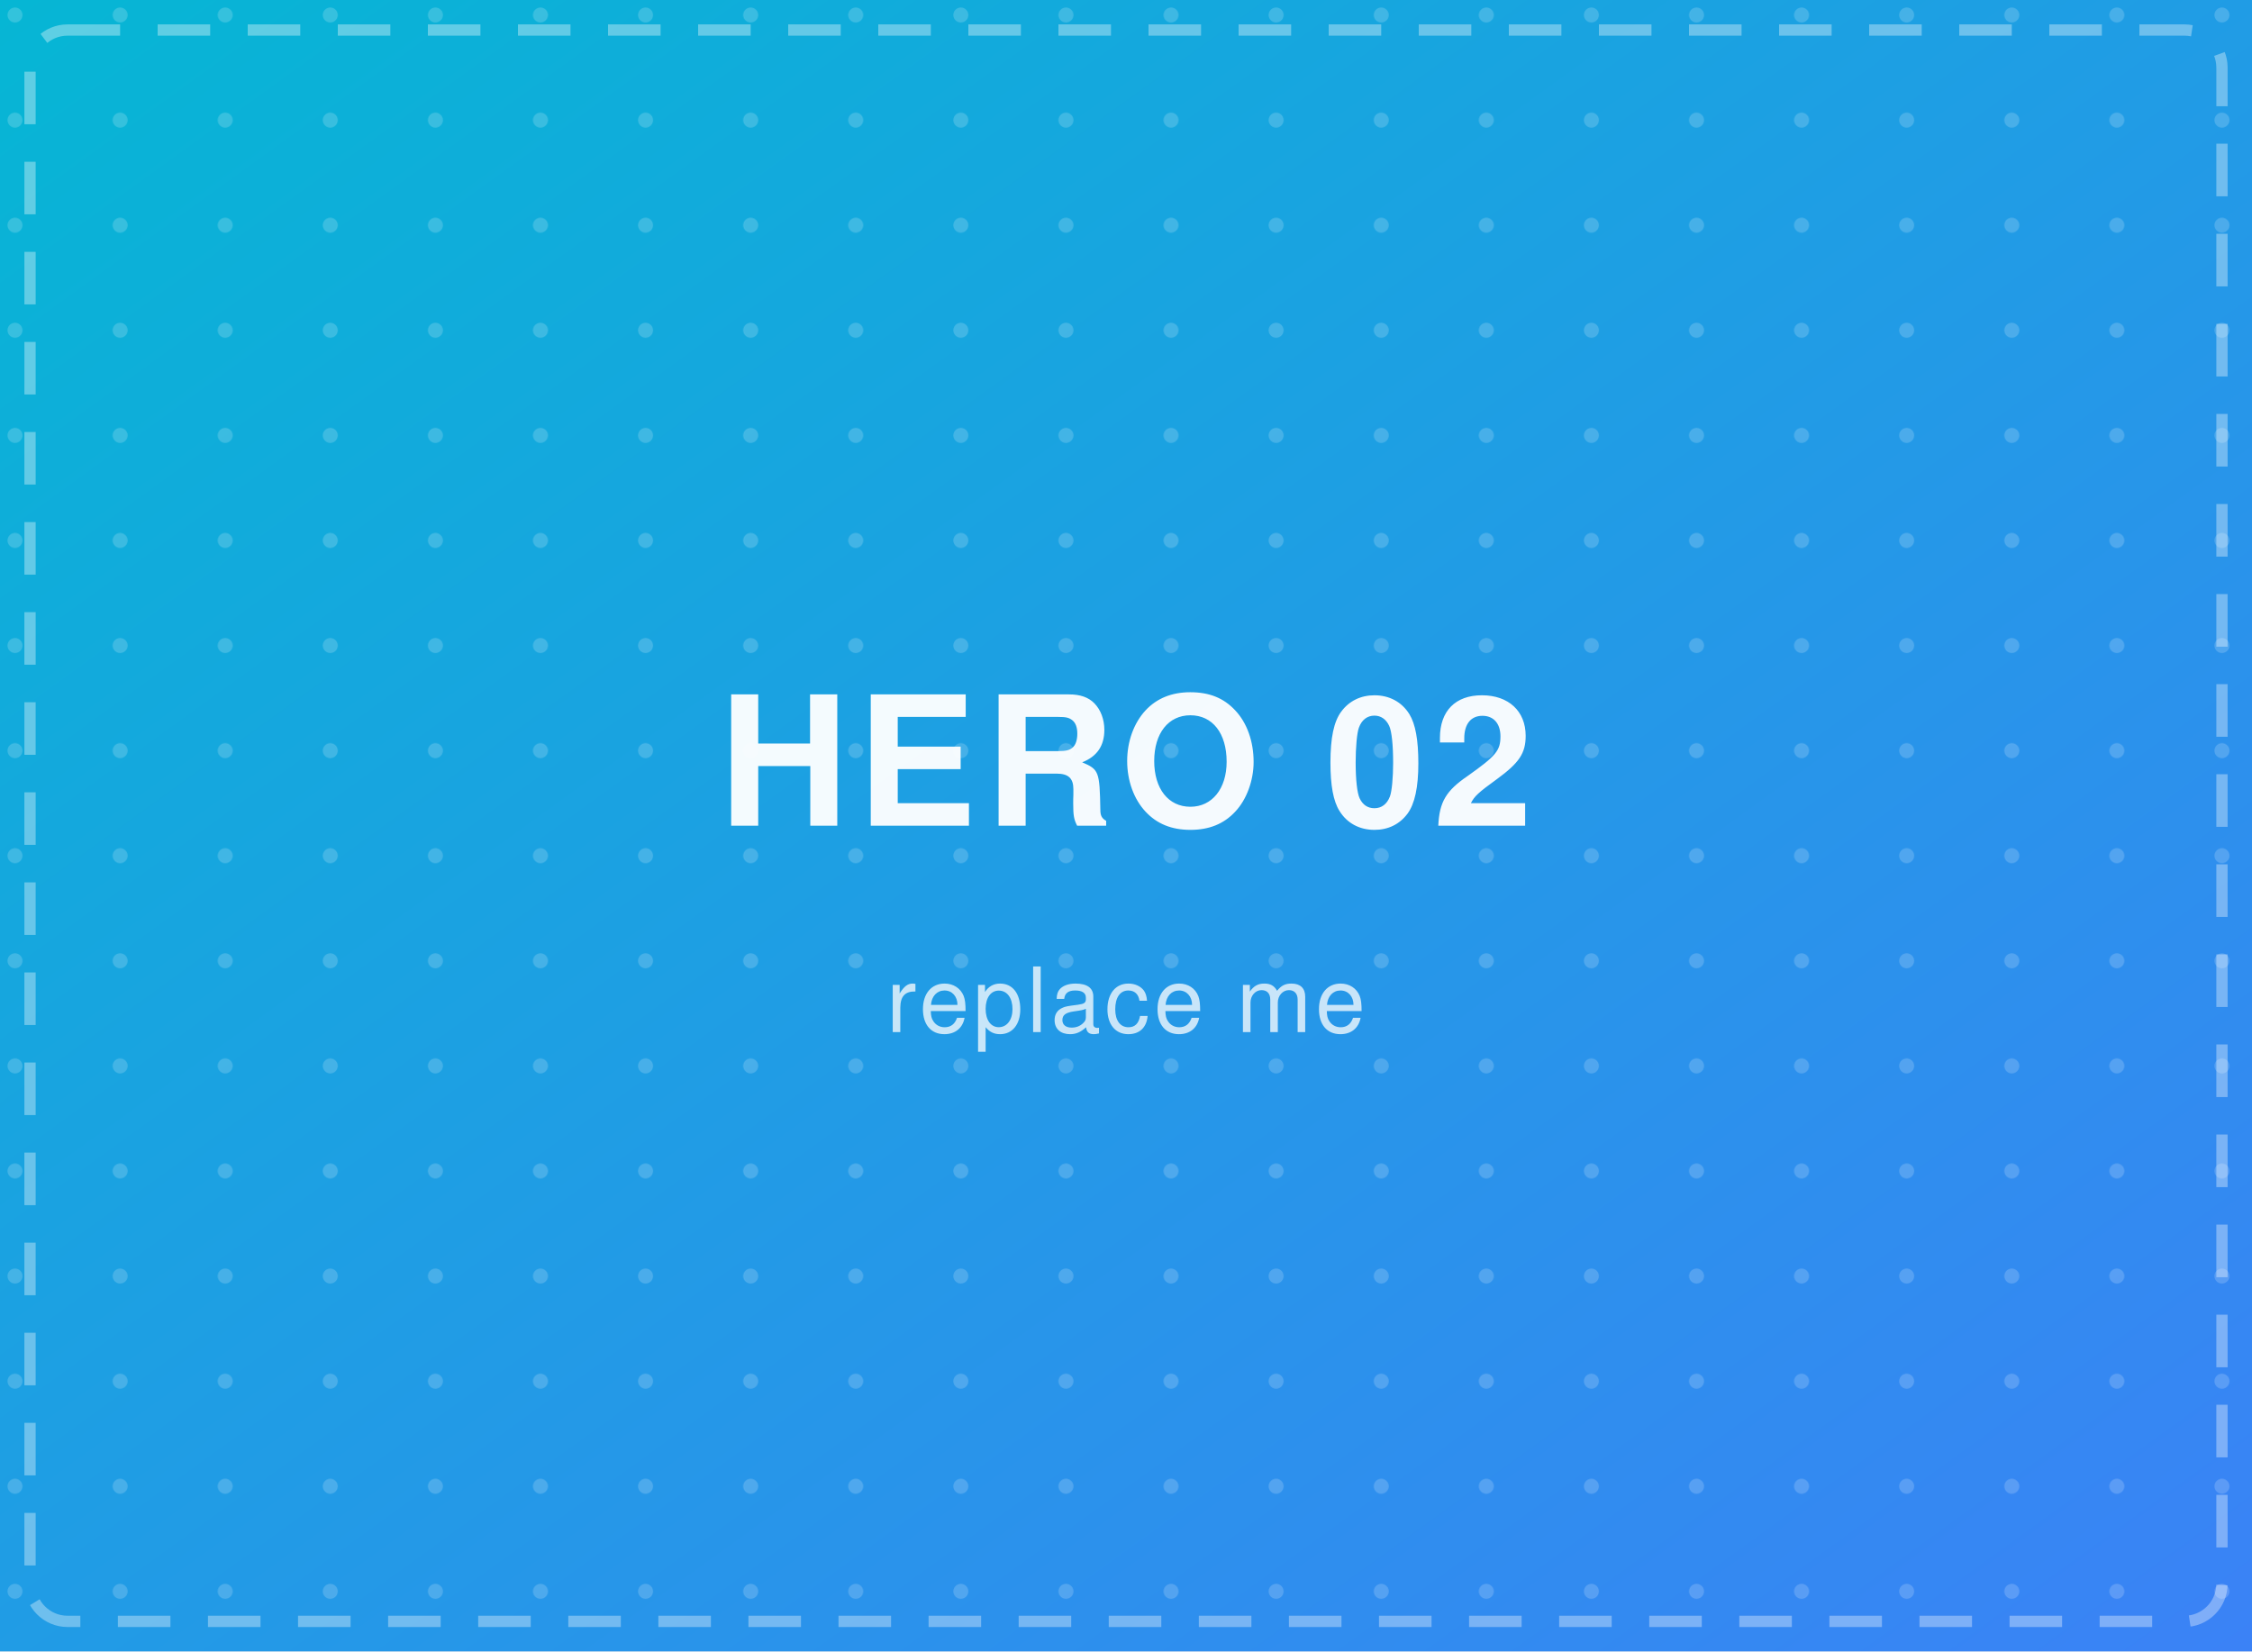
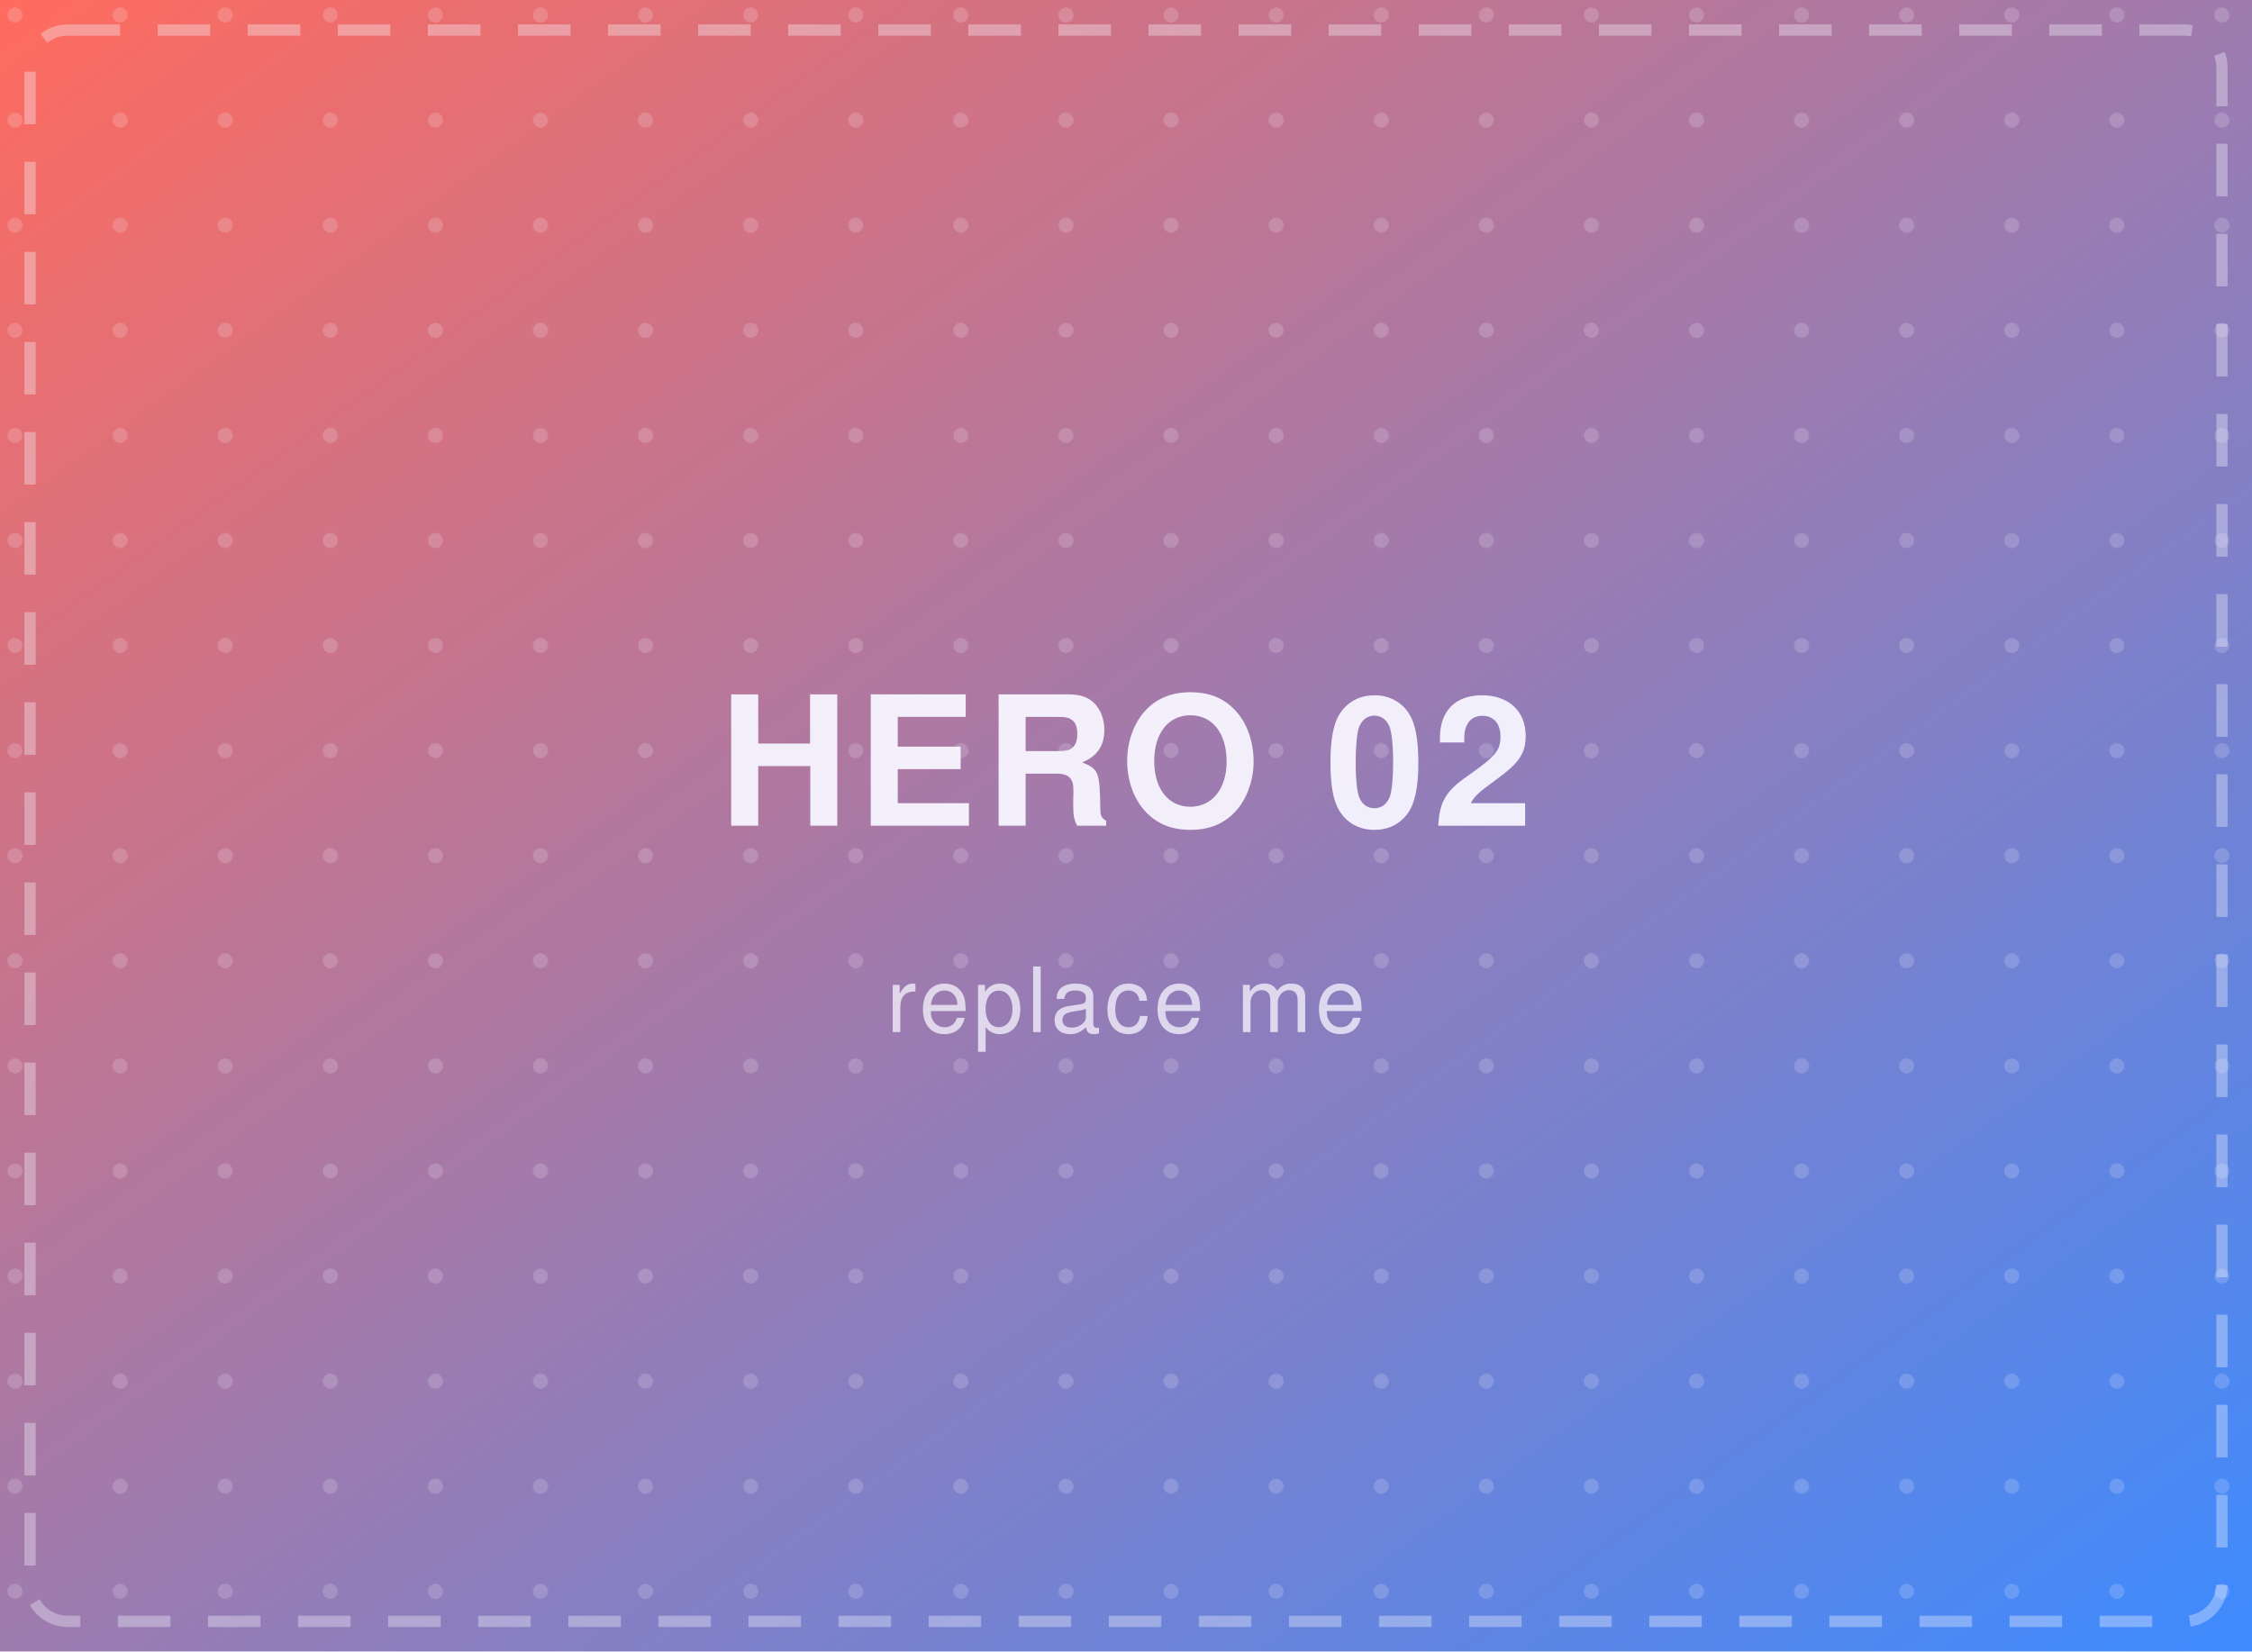
<svg xmlns="http://www.w3.org/2000/svg" viewBox="0 0 600 440" width="600" height="440" role="img" aria-label="HERO 02 placeholder">
  <defs>
    <linearGradient id="g" x1="0" y1="0" x2="1" y2="1">
-       <stop offset="0" stop-color="#06b6d4" />
-       <stop offset="1" stop-color="#3b82f6" />
+       <stop offset="0" stop-color="#ff6b5e" />
+       <stop offset="1" stop-color="#3d8bff" />
    </linearGradient>
    <pattern id="dots" width="28" height="28" patternUnits="userSpaceOnUse">
-       <circle cx="4" cy="4" r="2" fill="#ffffff" opacity="0.18" />
+       <circle cx="4" cy="4" r="2" fill="#f7f5ff" opacity="0.18" />
    </pattern>
  </defs>
  <rect width="600" height="440" fill="url(#g)" />
  <rect width="600" height="440" fill="url(#dots)" />
-   <g fill="#ffffff" font-family="Helvetica,Arial,sans-serif" text-anchor="middle">
+   <g fill="#f7f5ff" font-family="Helvetica,Arial,sans-serif" text-anchor="middle">
    <text x="300" y="220" font-size="48" font-weight="700" opacity="0.95" letter-spacing="2">HERO 02</text>
    <text x="300" y="275" font-size="24" font-weight="500" opacity="0.75" letter-spacing="1">replace me</text>
  </g>
-   <rect x="8" y="8" width="584" height="424" fill="none" stroke="#ffffff" stroke-opacity="0.35" stroke-width="3" stroke-dasharray="14 10" rx="10" />
+   <rect x="8" y="8" width="584" height="424" fill="none" stroke="#f7f5ff" stroke-opacity="0.35" stroke-width="3" stroke-dasharray="14 10" rx="10" />
</svg>
